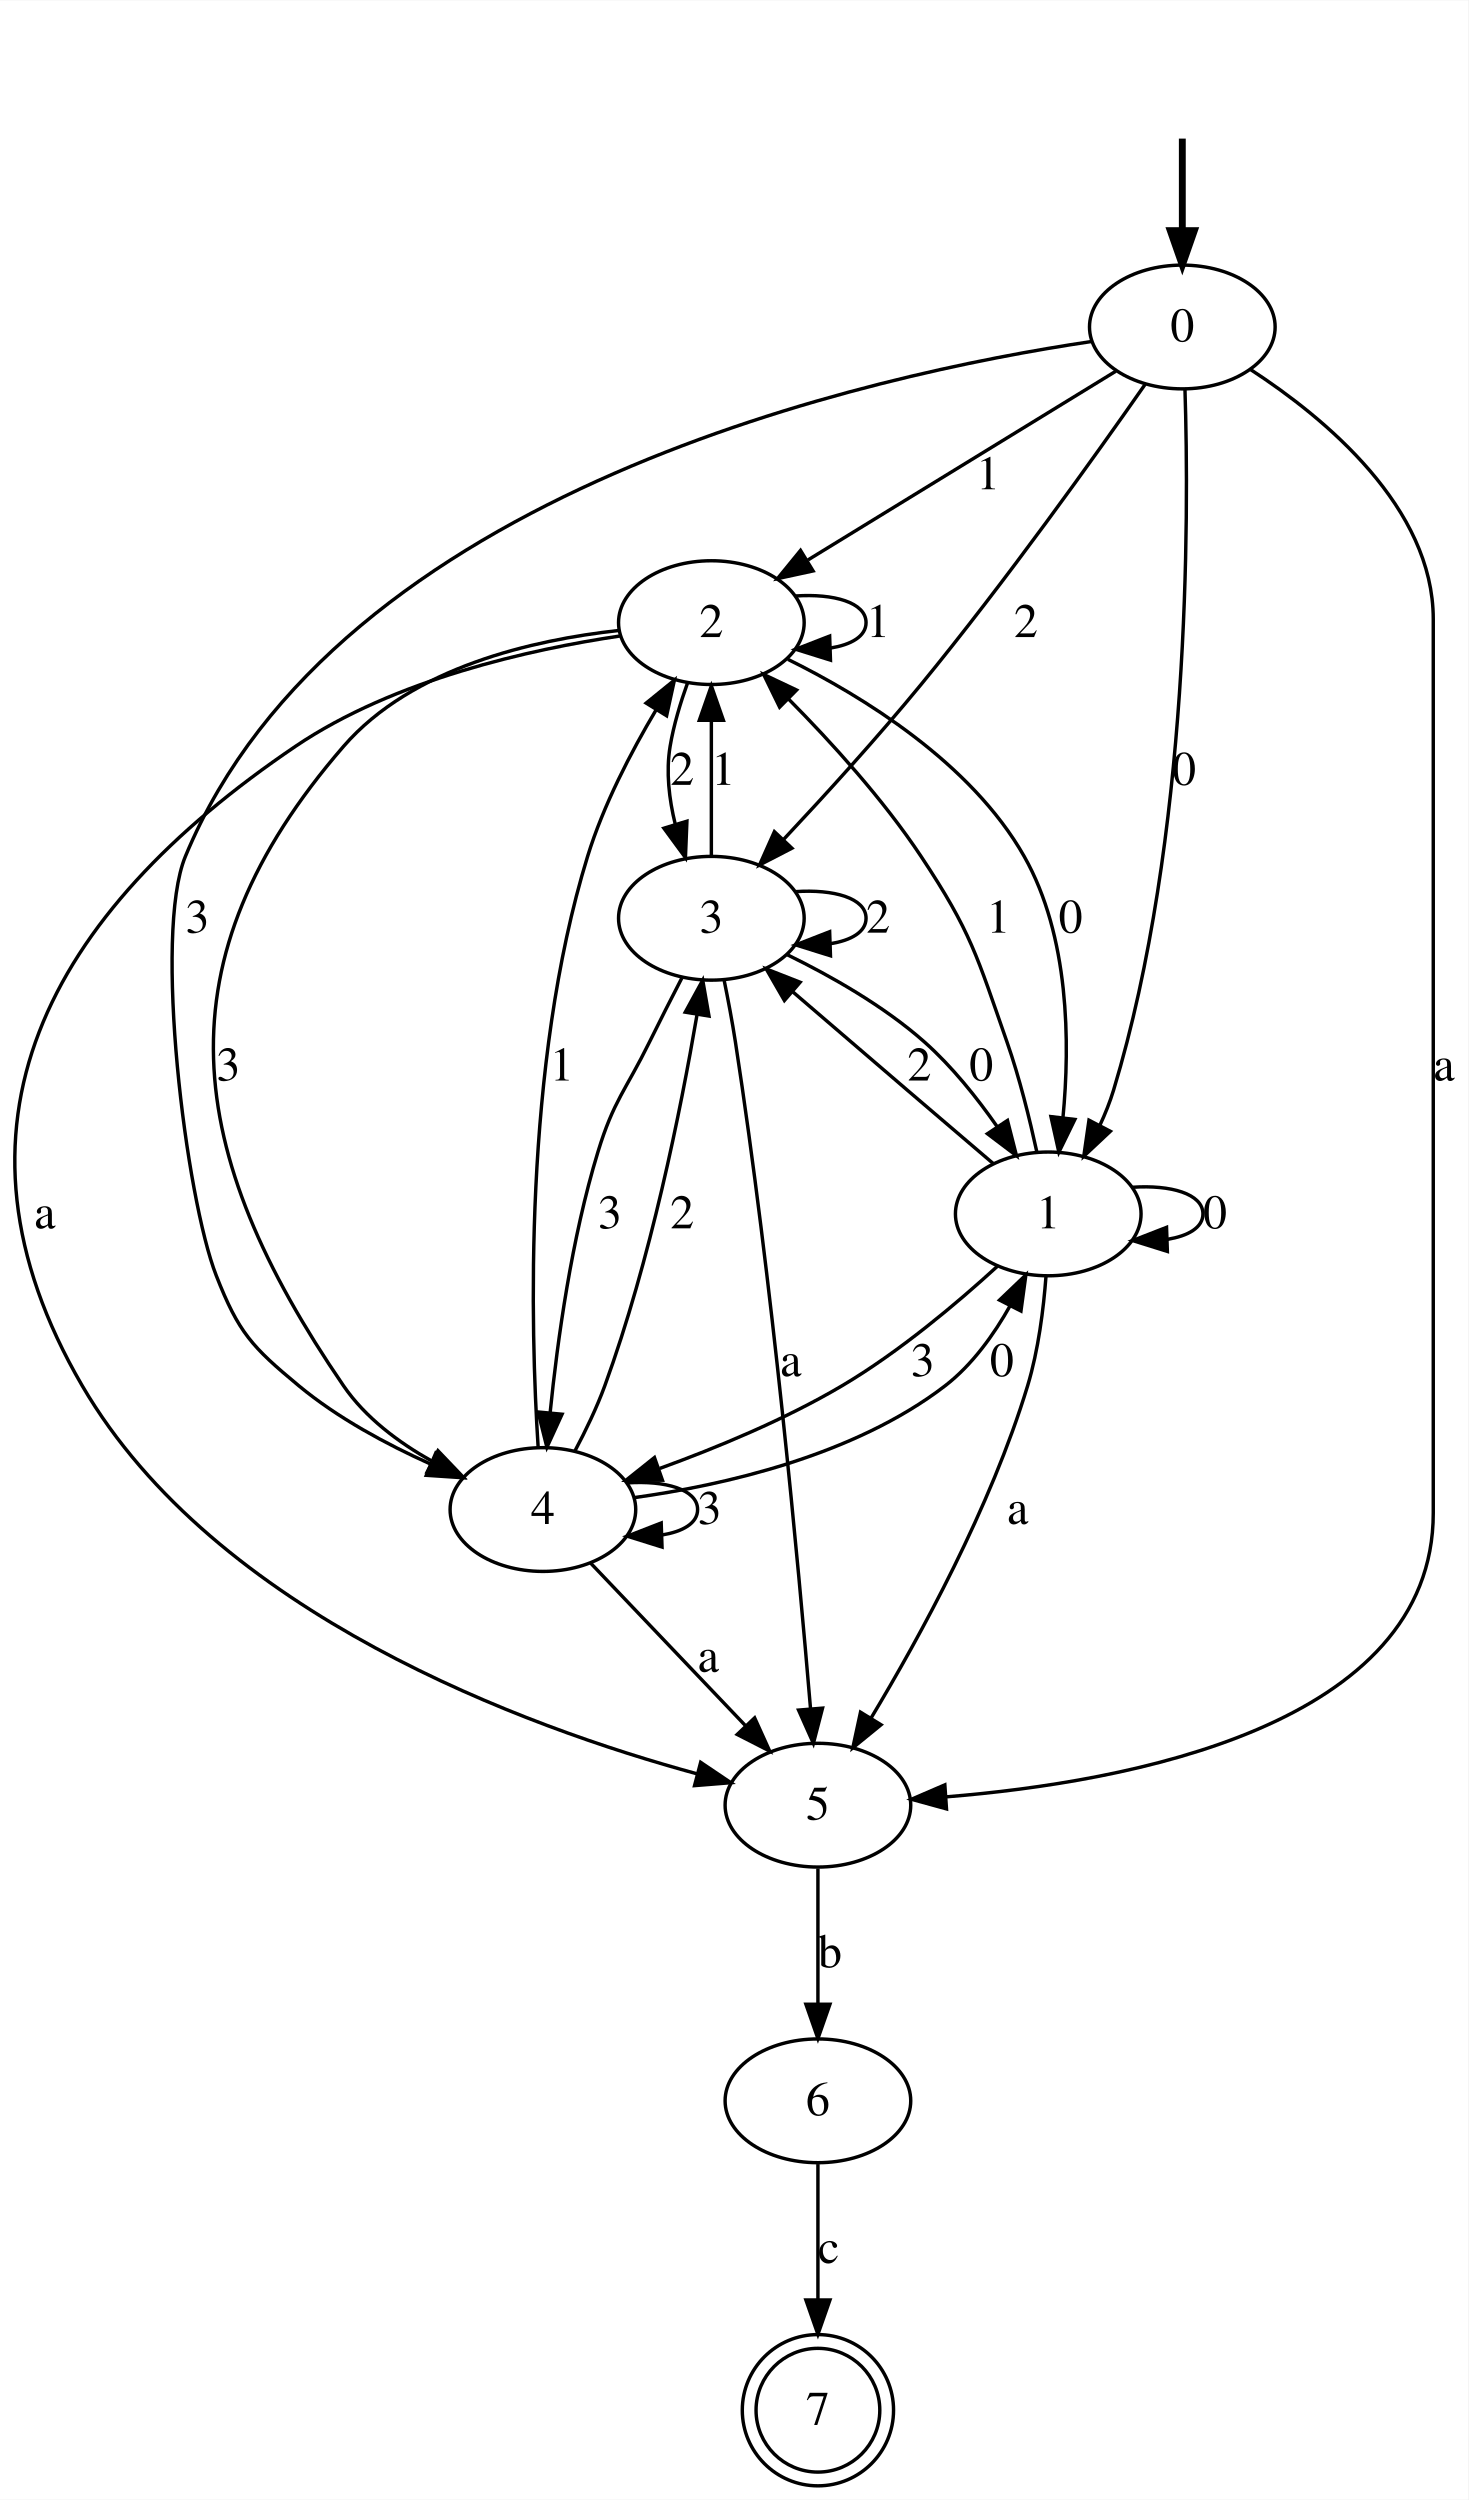
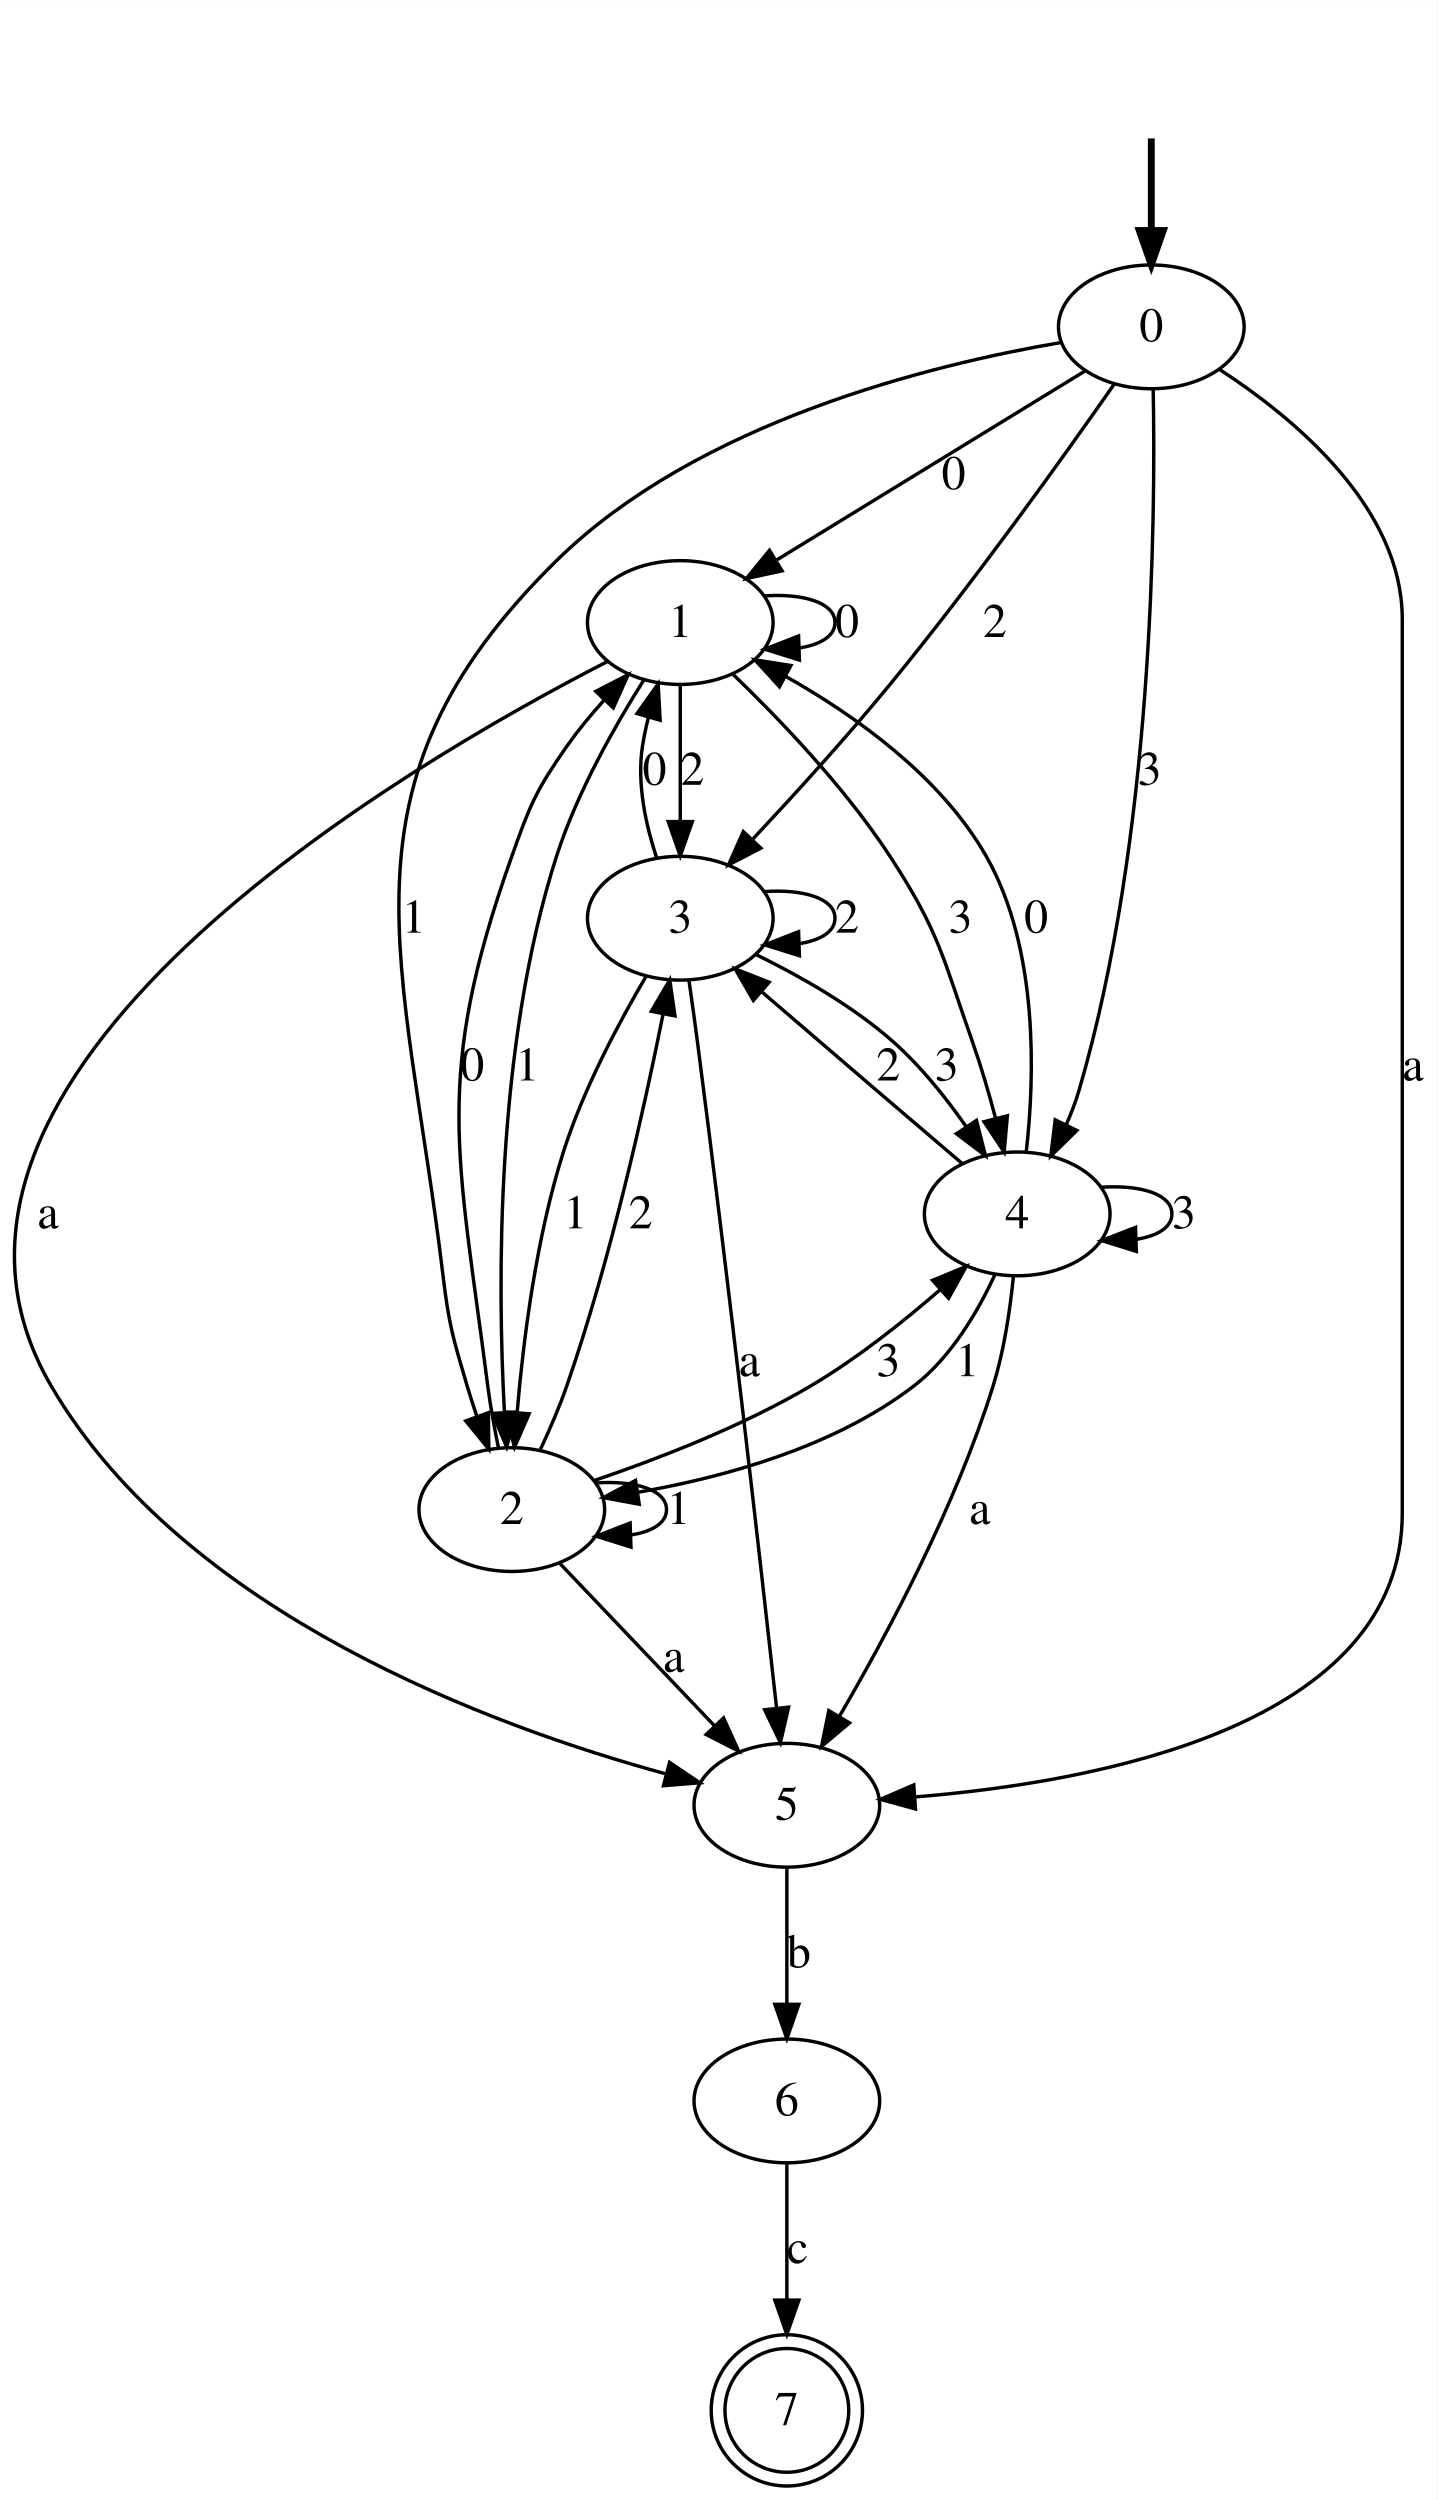
- <svg xmlns="http://www.w3.org/2000/svg" width="427pt" height="727pt" viewBox="0.00 0.00 427.14 727.00">
+ <svg xmlns="http://www.w3.org/2000/svg" width="418pt" height="727pt" viewBox="0.00 0.00 418.08 727.00">
  <g id="graph0" class="graph" transform="scale(1 1) rotate(0) translate(4 723)">
-     <polygon fill="white" stroke="transparent" points="-4,4 -4,-723 423.14,-723 423.14,4 -4,4" />
+     <polygon fill="white" stroke="transparent" points="-4,4 -4,-723 414.08,-723 414.08,4 -4,4" />
    <g id="node1" class="node">
</g>
-     <g id="node4" class="node">
-       <ellipse fill="none" stroke="black" cx="339.93" cy="-628" rx="27" ry="18" />
-       <text text-anchor="middle" x="339.93" y="-623.8" font-family="Times,serif" font-size="14.00">0</text>
+     <g id="node2" class="node">
+       <ellipse fill="none" stroke="black" cx="330.86" cy="-628" rx="27" ry="18" />
+       <text text-anchor="middle" x="330.86" y="-623.8" font-family="Times,serif" font-size="14.00">0</text>
    </g>
    <g id="edge1" class="edge">
-       <path fill="none" stroke="black" stroke-width="2" d="M339.93,-682.81C339.93,-674.79 339.93,-665.05 339.93,-656.07" />
-       <polygon fill="black" stroke="black" stroke-width="2" points="343.43,-656.03 339.93,-646.03 336.43,-656.03 343.43,-656.03" />
+       <path fill="none" stroke="black" stroke-width="2" d="M330.86,-682.81C330.86,-674.79 330.86,-665.05 330.86,-656.07" />
+       <polygon fill="black" stroke="black" stroke-width="2" points="334.36,-656.03 330.86,-646.03 327.36,-656.03 334.36,-656.03" />
    </g>
-     <g id="node2" class="node">
-       <ellipse fill="none" stroke="black" cx="202.93" cy="-542" rx="27" ry="18" />
-       <text text-anchor="middle" x="202.93" y="-537.8" font-family="Times,serif" font-size="14.00">2</text>
+     <g id="node4" class="node">
+       <ellipse fill="none" stroke="black" cx="193.86" cy="-542" rx="27" ry="18" />
+       <text text-anchor="middle" x="193.86" y="-537.8" font-family="Times,serif" font-size="14.00">1</text>
+     </g>
+     <g id="edge2" class="edge">
+       <path fill="none" stroke="black" d="M311.53,-615.14C288.17,-600.82 248.7,-576.62 221.98,-560.24" />
+       <polygon fill="black" stroke="black" points="223.46,-557.04 213.1,-554.8 219.8,-563.01 223.46,-557.04" />
+       <text text-anchor="middle" x="273.36" y="-580.8" font-family="Times,serif" font-size="14.00">0</text>
+     </g>
+     <g id="node5" class="node">
+       <ellipse fill="none" stroke="black" cx="224.86" cy="-198" rx="27" ry="18" />
+       <text text-anchor="middle" x="224.86" y="-193.8" font-family="Times,serif" font-size="14.00">5</text>
+     </g>
+     <g id="edge6" class="edge">
+       <path fill="none" stroke="black" d="M350.81,-615.55C372.43,-601.49 403.86,-575.46 403.86,-543 403.86,-543 403.86,-543 403.86,-283 403.86,-221.02 314.82,-204.68 262.34,-200.44" />
+       <polygon fill="black" stroke="black" points="262.27,-196.92 252.05,-199.72 261.78,-203.91 262.27,-196.92" />
+       <text text-anchor="middle" x="406.97" y="-408.8" font-family="Times,serif" font-size="14.00">a</text>
+     </g>
+     <g id="node6" class="node">
+       <ellipse fill="none" stroke="black" cx="193.86" cy="-456" rx="27" ry="18" />
+       <text text-anchor="middle" x="193.86" y="-451.8" font-family="Times,serif" font-size="14.00">3</text>
+     </g>
+     <g id="edge4" class="edge">
+       <path fill="none" stroke="black" d="M320.02,-611.27C305.69,-590.73 279.39,-553.89 254.86,-524 242.14,-508.49 226.95,-491.81 214.92,-478.97" />
+       <polygon fill="black" stroke="black" points="217.29,-476.38 207.88,-471.51 212.2,-481.19 217.29,-476.38" />
+       <text text-anchor="middle" x="285.36" y="-537.8" font-family="Times,serif" font-size="14.00">2</text>
+     </g>
+     <g id="node7" class="node">
+       <ellipse fill="none" stroke="black" cx="144.86" cy="-284" rx="27" ry="18" />
+       <text text-anchor="middle" x="144.86" y="-279.8" font-family="Times,serif" font-size="14.00">2</text>
+     </g>
+     <g id="edge3" class="edge">
+       <path fill="none" stroke="black" d="M304.48,-623.43C267.18,-617.07 198.98,-600.42 157.86,-560 91.12,-494.38 113.72,-444.94 124.86,-352 126.6,-337.54 127.76,-333.97 131.86,-320 132.7,-317.14 133.66,-314.18 134.66,-311.25" />
+       <polygon fill="black" stroke="black" points="138.05,-312.17 138.17,-301.57 131.47,-309.79 138.05,-312.17" />
+       <text text-anchor="middle" x="116.36" y="-451.8" font-family="Times,serif" font-size="14.00">1</text>
+     </g>
+     <g id="node8" class="node">
+       <ellipse fill="none" stroke="black" cx="291.86" cy="-370" rx="27" ry="18" />
+       <text text-anchor="middle" x="291.86" y="-365.8" font-family="Times,serif" font-size="14.00">4</text>
+     </g>
+     <g id="edge5" class="edge">
+       <path fill="none" stroke="black" d="M331.41,-609.96C332.15,-572.32 331.42,-479.61 309.86,-406 308.87,-402.62 307.55,-399.18 306.07,-395.84" />
+       <polygon fill="black" stroke="black" points="309.2,-394.26 301.63,-386.85 302.92,-397.36 309.2,-394.26" />
+       <text text-anchor="middle" x="330.36" y="-494.8" font-family="Times,serif" font-size="14.00">3</text>
+     </g>
+     <g id="node3" class="node">
+       <ellipse fill="none" stroke="black" cx="224.86" cy="-112" rx="27" ry="18" />
+       <text text-anchor="middle" x="224.86" y="-107.8" font-family="Times,serif" font-size="14.00">6</text>
+     </g>
+     <g id="node9" class="node">
+       <ellipse fill="none" stroke="black" cx="224.86" cy="-22" rx="18" ry="18" />
+       <ellipse fill="none" stroke="black" cx="224.86" cy="-22" rx="22" ry="22" />
+       <text text-anchor="middle" x="224.86" y="-17.8" font-family="Times,serif" font-size="14.00">7</text>
+     </g>
+     <g id="edge28" class="edge">
+       <path fill="none" stroke="black" d="M224.86,-93.61C224.86,-82.39 224.86,-67.46 224.86,-54.23" />
+       <polygon fill="black" stroke="black" points="228.36,-54.07 224.86,-44.07 221.36,-54.07 228.36,-54.07" />
+       <text text-anchor="middle" x="227.97" y="-64.8" font-family="Times,serif" font-size="14.00">c</text>
+     </g>
+     <g id="edge7" class="edge">
+       <path fill="none" stroke="black" d="M218.4,-549.75C229.37,-550.49 238.86,-547.91 238.86,-542 238.86,-538.03 234.58,-535.56 228.44,-534.59" />
+       <polygon fill="black" stroke="black" points="228.51,-531.09 218.4,-534.25 228.27,-538.09 228.51,-531.09" />
+       <text text-anchor="middle" x="242.36" y="-537.8" font-family="Times,serif" font-size="14.00">0</text>
+     </g>
+     <g id="edge11" class="edge">
+       <path fill="none" stroke="black" d="M172.74,-530.7C114.32,-500.75 -41.72,-410.14 10.86,-320 49.6,-253.61 139.74,-220.75 189.79,-207.09" />
+       <polygon fill="black" stroke="black" points="190.75,-210.46 199.54,-204.54 188.98,-203.69 190.75,-210.46" />
+       <text text-anchor="middle" x="9.97" y="-365.8" font-family="Times,serif" font-size="14.00">a</text>
+     </g>
+     <g id="edge9" class="edge">
+       <path fill="none" stroke="black" d="M193.86,-523.6C193.86,-512.26 193.86,-497.23 193.86,-484.32" />
+       <polygon fill="black" stroke="black" points="197.36,-484.1 193.86,-474.1 190.36,-484.1 197.36,-484.1" />
+       <text text-anchor="middle" x="197.36" y="-494.8" font-family="Times,serif" font-size="14.00">2</text>
+     </g>
+     <g id="edge8" class="edge">
+       <path fill="none" stroke="black" d="M183.23,-525.22C174.93,-512.1 163.83,-492.61 157.86,-474 140.14,-418.7 140.68,-349.77 142.72,-312.32" />
+       <polygon fill="black" stroke="black" points="146.23,-312.39 143.36,-302.2 139.24,-311.96 146.23,-312.39" />
+       <text text-anchor="middle" x="149.36" y="-408.8" font-family="Times,serif" font-size="14.00">1</text>
+     </g>
+     <g id="edge10" class="edge">
+       <path fill="none" stroke="black" d="M209.15,-526.98C222.49,-514.15 241.71,-494.15 254.86,-474 269.22,-452.01 270.14,-444.77 278.86,-420 281.37,-412.89 283.65,-405.05 285.58,-397.77" />
+       <polygon fill="black" stroke="black" points="289,-398.54 288.06,-387.98 282.22,-396.82 289,-398.54" />
+       <text text-anchor="middle" x="275.36" y="-451.8" font-family="Times,serif" font-size="14.00">3</text>
+     </g>
+     <g id="edge27" class="edge">
+       <path fill="none" stroke="black" d="M224.86,-179.6C224.86,-168.26 224.86,-153.23 224.86,-140.32" />
+       <polygon fill="black" stroke="black" points="228.36,-140.1 224.86,-130.1 221.36,-140.1 228.36,-140.1" />
+       <text text-anchor="middle" x="228.36" y="-150.8" font-family="Times,serif" font-size="14.00">b</text>
+     </g>
+     <g id="edge17" class="edge">
+       <path fill="none" stroke="black" d="M186.95,-473.67C183.84,-483.1 181.2,-495.14 182.86,-506 183.28,-508.74 183.88,-511.56 184.58,-514.35" />
+       <polygon fill="black" stroke="black" points="181.28,-515.53 187.43,-524.16 188,-513.58 181.28,-515.53" />
+       <text text-anchor="middle" x="186.36" y="-494.8" font-family="Times,serif" font-size="14.00">0</text>
+     </g>
+     <g id="edge21" class="edge">
+       <path fill="none" stroke="black" d="M196.39,-437.92C197.21,-432.23 198.1,-425.84 198.86,-420 207.93,-350.37 217.23,-268.21 221.86,-226.41" />
+       <polygon fill="black" stroke="black" points="225.37,-226.53 222.99,-216.21 218.41,-225.77 225.37,-226.53" />
+       <text text-anchor="middle" x="213.97" y="-322.8" font-family="Times,serif" font-size="14.00">a</text>
+     </g>
+     <g id="edge19" class="edge">
+       <path fill="none" stroke="black" d="M218.4,-463.75C229.37,-464.49 238.86,-461.91 238.86,-456 238.86,-452.03 234.58,-449.56 228.44,-448.59" />
+       <polygon fill="black" stroke="black" points="228.51,-445.09 218.4,-448.25 228.27,-452.09 228.51,-445.09" />
+       <text text-anchor="middle" x="242.36" y="-451.8" font-family="Times,serif" font-size="14.00">2</text>
+     </g>
+     <g id="edge18" class="edge">
+       <path fill="none" stroke="black" d="M183.93,-439.11C176.15,-425.92 165.7,-406.4 159.86,-388 151.96,-363.06 148.2,-333.39 146.42,-312.32" />
+       <polygon fill="black" stroke="black" points="149.9,-311.86 145.66,-302.15 142.92,-312.38 149.9,-311.86" />
+       <text text-anchor="middle" x="163.36" y="-365.8" font-family="Times,serif" font-size="14.00">1</text>
+     </g>
+     <g id="edge20" class="edge">
+       <path fill="none" stroke="black" d="M215.99,-445.37C228.53,-439.25 244.03,-430.5 255.86,-420 263.84,-412.93 271.12,-403.82 277.02,-395.37" />
+       <polygon fill="black" stroke="black" points="280.01,-397.19 282.63,-386.93 274.18,-393.32 280.01,-397.19" />
+       <text text-anchor="middle" x="271.36" y="-408.8" font-family="Times,serif" font-size="14.00">3</text>
+     </g>
+     <g id="edge12" class="edge">
+       <path fill="none" stroke="black" d="M140.97,-302.01C139.8,-307.7 138.62,-314.1 137.86,-320 129.14,-387.96 121.94,-409.43 144.86,-474 150.18,-488.98 151.76,-492.97 160.86,-506 164.09,-510.62 167.91,-515.24 171.79,-519.53" />
+       <polygon fill="black" stroke="black" points="169.29,-521.99 178.71,-526.85 174.38,-517.18 169.29,-521.99" />
+       <text text-anchor="middle" x="133.36" y="-408.8" font-family="Times,serif" font-size="14.00">0</text>
+     </g>
+     <g id="edge16" class="edge">
+       <path fill="none" stroke="black" d="M158.8,-268.37C171.23,-255.32 189.6,-236.03 203.82,-221.1" />
+       <polygon fill="black" stroke="black" points="206.46,-223.4 210.82,-213.75 201.39,-218.57 206.46,-223.4" />
+       <text text-anchor="middle" x="191.97" y="-236.8" font-family="Times,serif" font-size="14.00">a</text>
+     </g>
+     <g id="edge14" class="edge">
+       <path fill="none" stroke="black" d="M153.17,-301.47C155.87,-307.24 158.72,-313.81 160.86,-320 173.58,-356.62 183.34,-400.45 188.84,-428.02" />
+       <polygon fill="black" stroke="black" points="185.45,-428.93 190.8,-438.08 192.32,-427.59 185.45,-428.93" />
+       <text text-anchor="middle" x="182.36" y="-365.8" font-family="Times,serif" font-size="14.00">2</text>
    </g>
    <g id="edge13" class="edge">
-       <path fill="none" stroke="black" d="M227.46,-549.75C238.44,-550.49 247.93,-547.91 247.93,-542 247.93,-538.03 243.64,-535.56 237.5,-534.59" />
-       <polygon fill="black" stroke="black" points="237.58,-531.09 227.46,-534.25 237.34,-538.09 237.58,-531.09" />
-       <text text-anchor="middle" x="251.43" y="-537.8" font-family="Times,serif" font-size="14.00">1</text>
-     </g>
-     <g id="node3" class="node">
-       <ellipse fill="none" stroke="black" cx="202.93" cy="-456" rx="27" ry="18" />
-       <text text-anchor="middle" x="202.93" y="-451.8" font-family="Times,serif" font-size="14.00">3</text>
-     </g>
-     <g id="edge14" class="edge">
-       <path fill="none" stroke="black" d="M196.04,-524.56C193.97,-518.79 191.96,-512.21 190.93,-506 189.7,-498.6 190.63,-490.67 192.42,-483.39" />
-       <polygon fill="black" stroke="black" points="195.82,-484.24 195.39,-473.65 189.12,-482.2 195.82,-484.24" />
-       <text text-anchor="middle" x="194.43" y="-494.8" font-family="Times,serif" font-size="14.00">2</text>
-     </g>
-     <g id="node7" class="node">
-       <ellipse fill="none" stroke="black" cx="233.93" cy="-198" rx="27" ry="18" />
-       <text text-anchor="middle" x="233.93" y="-193.8" font-family="Times,serif" font-size="14.00">5</text>
-     </g>
-     <g id="edge16" class="edge">
-       <path fill="none" stroke="black" d="M176.38,-538.12C150.43,-534.26 110.73,-525.48 81.93,-506 9.75,-457.19 -23.98,-395.27 19.93,-320 58.66,-253.61 148.81,-220.75 198.86,-207.09" />
-       <polygon fill="black" stroke="black" points="199.82,-210.46 208.6,-204.54 198.04,-203.69 199.82,-210.46" />
-       <text text-anchor="middle" x="9.04" y="-365.8" font-family="Times,serif" font-size="14.00">a</text>
-     </g>
-     <g id="node8" class="node">
-       <ellipse fill="none" stroke="black" cx="153.93" cy="-284" rx="27" ry="18" />
-       <text text-anchor="middle" x="153.93" y="-279.8" font-family="Times,serif" font-size="14.00">4</text>
+       <path fill="none" stroke="black" d="M169.4,-291.75C180.37,-292.49 189.86,-289.91 189.86,-284 189.86,-280.03 185.58,-277.56 179.44,-276.59" />
+       <polygon fill="black" stroke="black" points="179.51,-273.09 169.4,-276.25 179.27,-280.09 179.51,-273.09" />
+       <text text-anchor="middle" x="193.36" y="-279.8" font-family="Times,serif" font-size="14.00">1</text>
    </g>
    <g id="edge15" class="edge">
-       <path fill="none" stroke="black" d="M175.84,-539.7C151.26,-537 115.89,-529.05 95.93,-506 41.81,-443.51 49.23,-388.22 95.93,-320 102.27,-310.73 111.95,-303.51 121.6,-298.1" />
-       <polygon fill="black" stroke="black" points="123.4,-301.11 130.73,-293.45 120.23,-294.87 123.4,-301.11" />
-       <text text-anchor="middle" x="62.43" y="-408.8" font-family="Times,serif" font-size="14.00">3</text>
+       <path fill="none" stroke="black" d="M169.04,-292.52C187.02,-298.62 211.82,-308.16 231.86,-320 245.15,-327.85 258.58,-338.51 269.36,-347.88" />
+       <polygon fill="black" stroke="black" points="267.24,-350.68 277.03,-354.73 271.9,-345.46 267.24,-350.68" />
+       <text text-anchor="middle" x="254.36" y="-322.8" font-family="Times,serif" font-size="14.00">3</text>
    </g>
-     <g id="node9" class="node">
-       <ellipse fill="none" stroke="black" cx="300.93" cy="-370" rx="27" ry="18" />
-       <text text-anchor="middle" x="300.93" y="-365.8" font-family="Times,serif" font-size="14.00">1</text>
+     <g id="edge22" class="edge">
+       <path fill="none" stroke="black" d="M294.48,-387.95C296.93,-409.46 298.22,-447.01 282.86,-474 269.6,-497.33 244.57,-515.05 224.42,-526.39" />
+       <polygon fill="black" stroke="black" points="222.72,-523.33 215.57,-531.15 226.04,-529.5 222.72,-523.33" />
+       <text text-anchor="middle" x="297.36" y="-451.8" font-family="Times,serif" font-size="14.00">0</text>
    </g>
-     <g id="edge12" class="edge">
-       <path fill="none" stroke="black" d="M225.19,-531.32C246.78,-520.65 278.45,-501.31 293.93,-474 307.07,-450.82 307.31,-419.82 305.2,-397.91" />
-       <polygon fill="black" stroke="black" points="308.67,-397.47 304.02,-387.95 301.72,-398.3 308.67,-397.47" />
-       <text text-anchor="middle" x="307.43" y="-451.8" font-family="Times,serif" font-size="14.00">0</text>
+     <g id="edge26" class="edge">
+       <path fill="none" stroke="black" d="M290.77,-351.93C289.82,-342.37 288.08,-330.34 284.86,-320 274,-285.01 254.04,-247.65 240.14,-223.86" />
+       <polygon fill="black" stroke="black" points="243.08,-221.94 234.96,-215.13 237.06,-225.52 243.08,-221.94" />
+       <text text-anchor="middle" x="280.97" y="-279.8" font-family="Times,serif" font-size="14.00">a</text>
    </g>
-     <g id="edge18" class="edge">
-       <path fill="none" stroke="black" d="M202.93,-474.1C202.93,-485.37 202.93,-500.38 202.93,-513.33" />
-       <polygon fill="black" stroke="black" points="199.43,-513.6 202.93,-523.6 206.43,-513.6 199.43,-513.6" />
-       <text text-anchor="middle" x="206.43" y="-494.8" font-family="Times,serif" font-size="14.00">1</text>
-     </g>
-     <g id="edge19" class="edge">
-       <path fill="none" stroke="black" d="M227.46,-463.75C238.44,-464.49 247.93,-461.91 247.93,-456 247.93,-452.03 243.64,-449.56 237.5,-448.59" />
-       <polygon fill="black" stroke="black" points="237.58,-445.09 227.46,-448.25 237.34,-452.09 237.58,-445.09" />
-       <text text-anchor="middle" x="251.43" y="-451.8" font-family="Times,serif" font-size="14.00">2</text>
-     </g>
-     <g id="edge21" class="edge">
-       <path fill="none" stroke="black" d="M206.65,-437.96C207.81,-432.27 209.02,-425.88 209.93,-420 220.63,-350.5 228.26,-267.97 231.77,-226.17" />
-       <polygon fill="black" stroke="black" points="235.27,-226.23 232.61,-215.98 228.3,-225.66 235.27,-226.23" />
-       <text text-anchor="middle" x="226.04" y="-322.8" font-family="Times,serif" font-size="14.00">a</text>
-     </g>
-     <g id="edge20" class="edge">
-       <path fill="none" stroke="black" d="M194.38,-438.68C191.35,-432.81 187.94,-426.13 184.93,-420 178,-405.9 174.51,-403.02 169.93,-388 162.28,-362.94 158.17,-333.29 156.04,-312.25" />
-       <polygon fill="black" stroke="black" points="159.5,-311.73 155.09,-302.1 152.53,-312.38 159.5,-311.73" />
-       <text text-anchor="middle" x="173.43" y="-365.8" font-family="Times,serif" font-size="14.00">3</text>
-     </g>
-     <g id="edge17" class="edge">
-       <path fill="none" stroke="black" d="M225.05,-445.37C237.59,-439.25 253.09,-430.5 264.93,-420 272.9,-412.93 280.18,-403.82 286.08,-395.37" />
-       <polygon fill="black" stroke="black" points="289.07,-397.19 291.69,-386.93 283.24,-393.32 289.07,-397.19" />
-       <text text-anchor="middle" x="281.43" y="-408.8" font-family="Times,serif" font-size="14.00">0</text>
-     </g>
-     <g id="edge3" class="edge">
-       <path fill="none" stroke="black" d="M320.59,-615.14C297.23,-600.82 257.76,-576.62 231.04,-560.24" />
-       <polygon fill="black" stroke="black" points="232.52,-557.04 222.17,-554.8 228.87,-563.01 232.52,-557.04" />
-       <text text-anchor="middle" x="283.43" y="-580.8" font-family="Times,serif" font-size="14.00">1</text>
-     </g>
-     <g id="edge4" class="edge">
-       <path fill="none" stroke="black" d="M329.08,-611.27C314.75,-590.73 288.46,-553.89 263.93,-524 251.2,-508.49 236.02,-491.81 223.98,-478.97" />
-       <polygon fill="black" stroke="black" points="226.36,-476.38 216.95,-471.51 221.27,-481.19 226.36,-476.38" />
-       <text text-anchor="middle" x="294.43" y="-537.8" font-family="Times,serif" font-size="14.00">2</text>
-     </g>
-     <g id="edge6" class="edge">
-       <path fill="none" stroke="black" d="M359.88,-615.55C381.49,-601.49 412.93,-575.46 412.93,-543 412.93,-543 412.93,-543 412.93,-283 412.93,-221.02 323.88,-204.68 271.4,-200.44" />
-       <polygon fill="black" stroke="black" points="271.33,-196.92 261.12,-199.72 270.85,-203.91 271.33,-196.92" />
-       <text text-anchor="middle" x="416.04" y="-408.8" font-family="Times,serif" font-size="14.00">a</text>
-     </g>
-     <g id="edge5" class="edge">
-       <path fill="none" stroke="black" d="M313.47,-623.77C250.59,-614.41 94.15,-580.76 49.93,-474 40.55,-451.35 50.06,-374.61 58.93,-352 65.42,-335.45 69.25,-331.35 82.93,-320 94.22,-310.63 108.45,-302.99 121.19,-297.26" />
-       <polygon fill="black" stroke="black" points="122.75,-300.4 130.58,-293.26 120.01,-293.96 122.75,-300.4" />
-       <text text-anchor="middle" x="53.43" y="-451.8" font-family="Times,serif" font-size="14.00">3</text>
-     </g>
-     <g id="edge2" class="edge">
-       <path fill="none" stroke="black" d="M340.7,-609.92C341.9,-572.22 342.13,-479.38 319.93,-406 318.9,-402.59 317.51,-399.13 315.95,-395.78" />
-       <polygon fill="black" stroke="black" points="318.99,-394.03 311.27,-386.78 312.78,-397.26 318.99,-394.03" />
-       <text text-anchor="middle" x="340.43" y="-494.8" font-family="Times,serif" font-size="14.00">0</text>
-     </g>
-     <g id="node5" class="node">
-       <ellipse fill="none" stroke="black" cx="233.93" cy="-22" rx="18" ry="18" />
-       <ellipse fill="none" stroke="black" cx="233.93" cy="-22" rx="22" ry="22" />
-       <text text-anchor="middle" x="233.93" y="-17.8" font-family="Times,serif" font-size="14.00">7</text>
-     </g>
-     <g id="node6" class="node">
-       <ellipse fill="none" stroke="black" cx="233.93" cy="-112" rx="27" ry="18" />
-       <text text-anchor="middle" x="233.93" y="-107.8" font-family="Times,serif" font-size="14.00">6</text>
-     </g>
-     <g id="edge28" class="edge">
-       <path fill="none" stroke="black" d="M233.93,-93.61C233.93,-82.39 233.93,-67.46 233.93,-54.23" />
-       <polygon fill="black" stroke="black" points="237.43,-54.07 233.93,-44.07 230.43,-54.07 237.43,-54.07" />
-       <text text-anchor="middle" x="237.04" y="-64.8" font-family="Times,serif" font-size="14.00">c</text>
-     </g>
-     <g id="edge27" class="edge">
-       <path fill="none" stroke="black" d="M233.93,-179.6C233.93,-168.26 233.93,-153.23 233.93,-140.32" />
-       <polygon fill="black" stroke="black" points="237.43,-140.1 233.93,-130.1 230.43,-140.1 237.43,-140.1" />
-       <text text-anchor="middle" x="237.43" y="-150.8" font-family="Times,serif" font-size="14.00">b</text>
+     <g id="edge24" class="edge">
+       <path fill="none" stroke="black" d="M275.89,-384.62C268.3,-391.09 259.11,-398.94 250.86,-406 239.92,-415.38 227.8,-425.79 217.57,-434.59" />
+       <polygon fill="black" stroke="black" points="215.12,-432.08 209.82,-441.26 219.69,-437.39 215.12,-432.08" />
+       <text text-anchor="middle" x="254.36" y="-408.8" font-family="Times,serif" font-size="14.00">2</text>
    </g>
    <g id="edge23" class="edge">
-       <path fill="none" stroke="black" d="M152.54,-302.16C150.37,-335.92 148.16,-413.02 166.93,-474 171.51,-488.88 179.51,-504.27 186.81,-516.54" />
-       <polygon fill="black" stroke="black" points="183.96,-518.59 192.18,-525.26 189.91,-514.91 183.96,-518.59" />
-       <text text-anchor="middle" x="159.43" y="-408.8" font-family="Times,serif" font-size="14.00">1</text>
-     </g>
-     <g id="edge24" class="edge">
-       <path fill="none" stroke="black" d="M163.22,-301C166.32,-306.84 169.58,-313.58 171.93,-320 185.19,-356.29 194.02,-400.21 198.75,-427.88" />
-       <polygon fill="black" stroke="black" points="195.34,-428.69 200.42,-437.99 202.24,-427.55 195.34,-428.69" />
-       <text text-anchor="middle" x="194.43" y="-365.8" font-family="Times,serif" font-size="14.00">2</text>
-     </g>
-     <g id="edge26" class="edge">
-       <path fill="none" stroke="black" d="M167.86,-268.37C180.29,-255.32 198.67,-236.03 212.88,-221.1" />
-       <polygon fill="black" stroke="black" points="215.52,-223.4 219.89,-213.75 210.45,-218.57 215.52,-223.4" />
-       <text text-anchor="middle" x="202.04" y="-236.8" font-family="Times,serif" font-size="14.00">a</text>
+       <path fill="none" stroke="black" d="M285.35,-352.25C280.41,-341.59 272.61,-328.27 261.86,-320 238.64,-302.12 206.38,-293.34 181.61,-289.05" />
+       <polygon fill="black" stroke="black" points="181.92,-285.56 171.5,-287.48 180.85,-292.48 181.92,-285.56" />
+       <text text-anchor="middle" x="277.36" y="-322.8" font-family="Times,serif" font-size="14.00">1</text>
    </g>
    <g id="edge25" class="edge">
-       <path fill="none" stroke="black" d="M178.46,-291.75C189.44,-292.49 198.93,-289.91 198.93,-284 198.93,-280.03 194.64,-277.56 188.5,-276.59" />
-       <polygon fill="black" stroke="black" points="188.58,-273.09 178.46,-276.25 188.34,-280.09 188.58,-273.09" />
-       <text text-anchor="middle" x="202.43" y="-279.8" font-family="Times,serif" font-size="14.00">3</text>
-     </g>
-     <g id="edge22" class="edge">
-       <path fill="none" stroke="black" d="M180.57,-287.48C206.04,-291.02 244.38,-299.57 270.93,-320 278.82,-326.08 285.12,-334.87 289.87,-343.34" />
-       <polygon fill="black" stroke="black" points="286.76,-344.93 294.42,-352.25 292.99,-341.75 286.76,-344.93" />
-       <text text-anchor="middle" x="287.43" y="-322.8" font-family="Times,serif" font-size="14.00">0</text>
-     </g>
-     <g id="edge8" class="edge">
-       <path fill="none" stroke="black" d="M297.61,-388.02C295.54,-397.55 292.58,-409.58 288.93,-420 280.19,-444.96 278.56,-451.97 263.93,-474 252.91,-490.61 237.85,-507.19 225.46,-519.7" />
-       <polygon fill="black" stroke="black" points="222.79,-517.41 218.14,-526.93 227.72,-522.39 222.79,-517.41" />
-       <text text-anchor="middle" x="286.43" y="-451.8" font-family="Times,serif" font-size="14.00">1</text>
-     </g>
-     <g id="edge9" class="edge">
-       <path fill="none" stroke="black" d="M284.95,-384.62C277.37,-391.09 268.17,-398.94 259.93,-406 248.98,-415.38 236.87,-425.79 226.63,-434.59" />
-       <polygon fill="black" stroke="black" points="224.18,-432.08 218.89,-441.26 228.75,-437.39 224.18,-432.08" />
-       <text text-anchor="middle" x="263.43" y="-408.8" font-family="Times,serif" font-size="14.00">2</text>
-     </g>
-     <g id="edge11" class="edge">
-       <path fill="none" stroke="black" d="M300.28,-351.92C299.57,-342.37 298.06,-330.33 294.93,-320 284.2,-284.62 263.66,-247.09 249.4,-223.37" />
-       <polygon fill="black" stroke="black" points="252.29,-221.39 244.08,-214.69 246.32,-225.05 252.29,-221.39" />
-       <text text-anchor="middle" x="292.04" y="-279.8" font-family="Times,serif" font-size="14.00">a</text>
-     </g>
-     <g id="edge10" class="edge">
-       <path fill="none" stroke="black" d="M286.1,-354.73C274.5,-344.12 257.6,-329.85 240.93,-320 224.33,-310.19 204.47,-301.97 187.92,-295.96" />
-       <polygon fill="black" stroke="black" points="188.7,-292.53 178.1,-292.52 186.38,-299.13 188.7,-292.53" />
-       <text text-anchor="middle" x="264.43" y="-322.8" font-family="Times,serif" font-size="14.00">3</text>
-     </g>
-     <g id="edge7" class="edge">
-       <path fill="none" stroke="black" d="M325.46,-377.75C336.44,-378.49 345.93,-375.91 345.93,-370 345.93,-366.03 341.64,-363.56 335.5,-362.59" />
-       <polygon fill="black" stroke="black" points="335.58,-359.09 325.46,-362.25 335.34,-366.09 335.58,-359.09" />
-       <text text-anchor="middle" x="349.43" y="-365.8" font-family="Times,serif" font-size="14.00">0</text>
+       <path fill="none" stroke="black" d="M316.4,-377.75C327.37,-378.49 336.86,-375.91 336.86,-370 336.86,-366.03 332.58,-363.56 326.44,-362.59" />
+       <polygon fill="black" stroke="black" points="326.51,-359.09 316.4,-362.25 326.27,-366.09 326.51,-359.09" />
+       <text text-anchor="middle" x="340.36" y="-365.8" font-family="Times,serif" font-size="14.00">3</text>
    </g>
  </g>
</svg>
